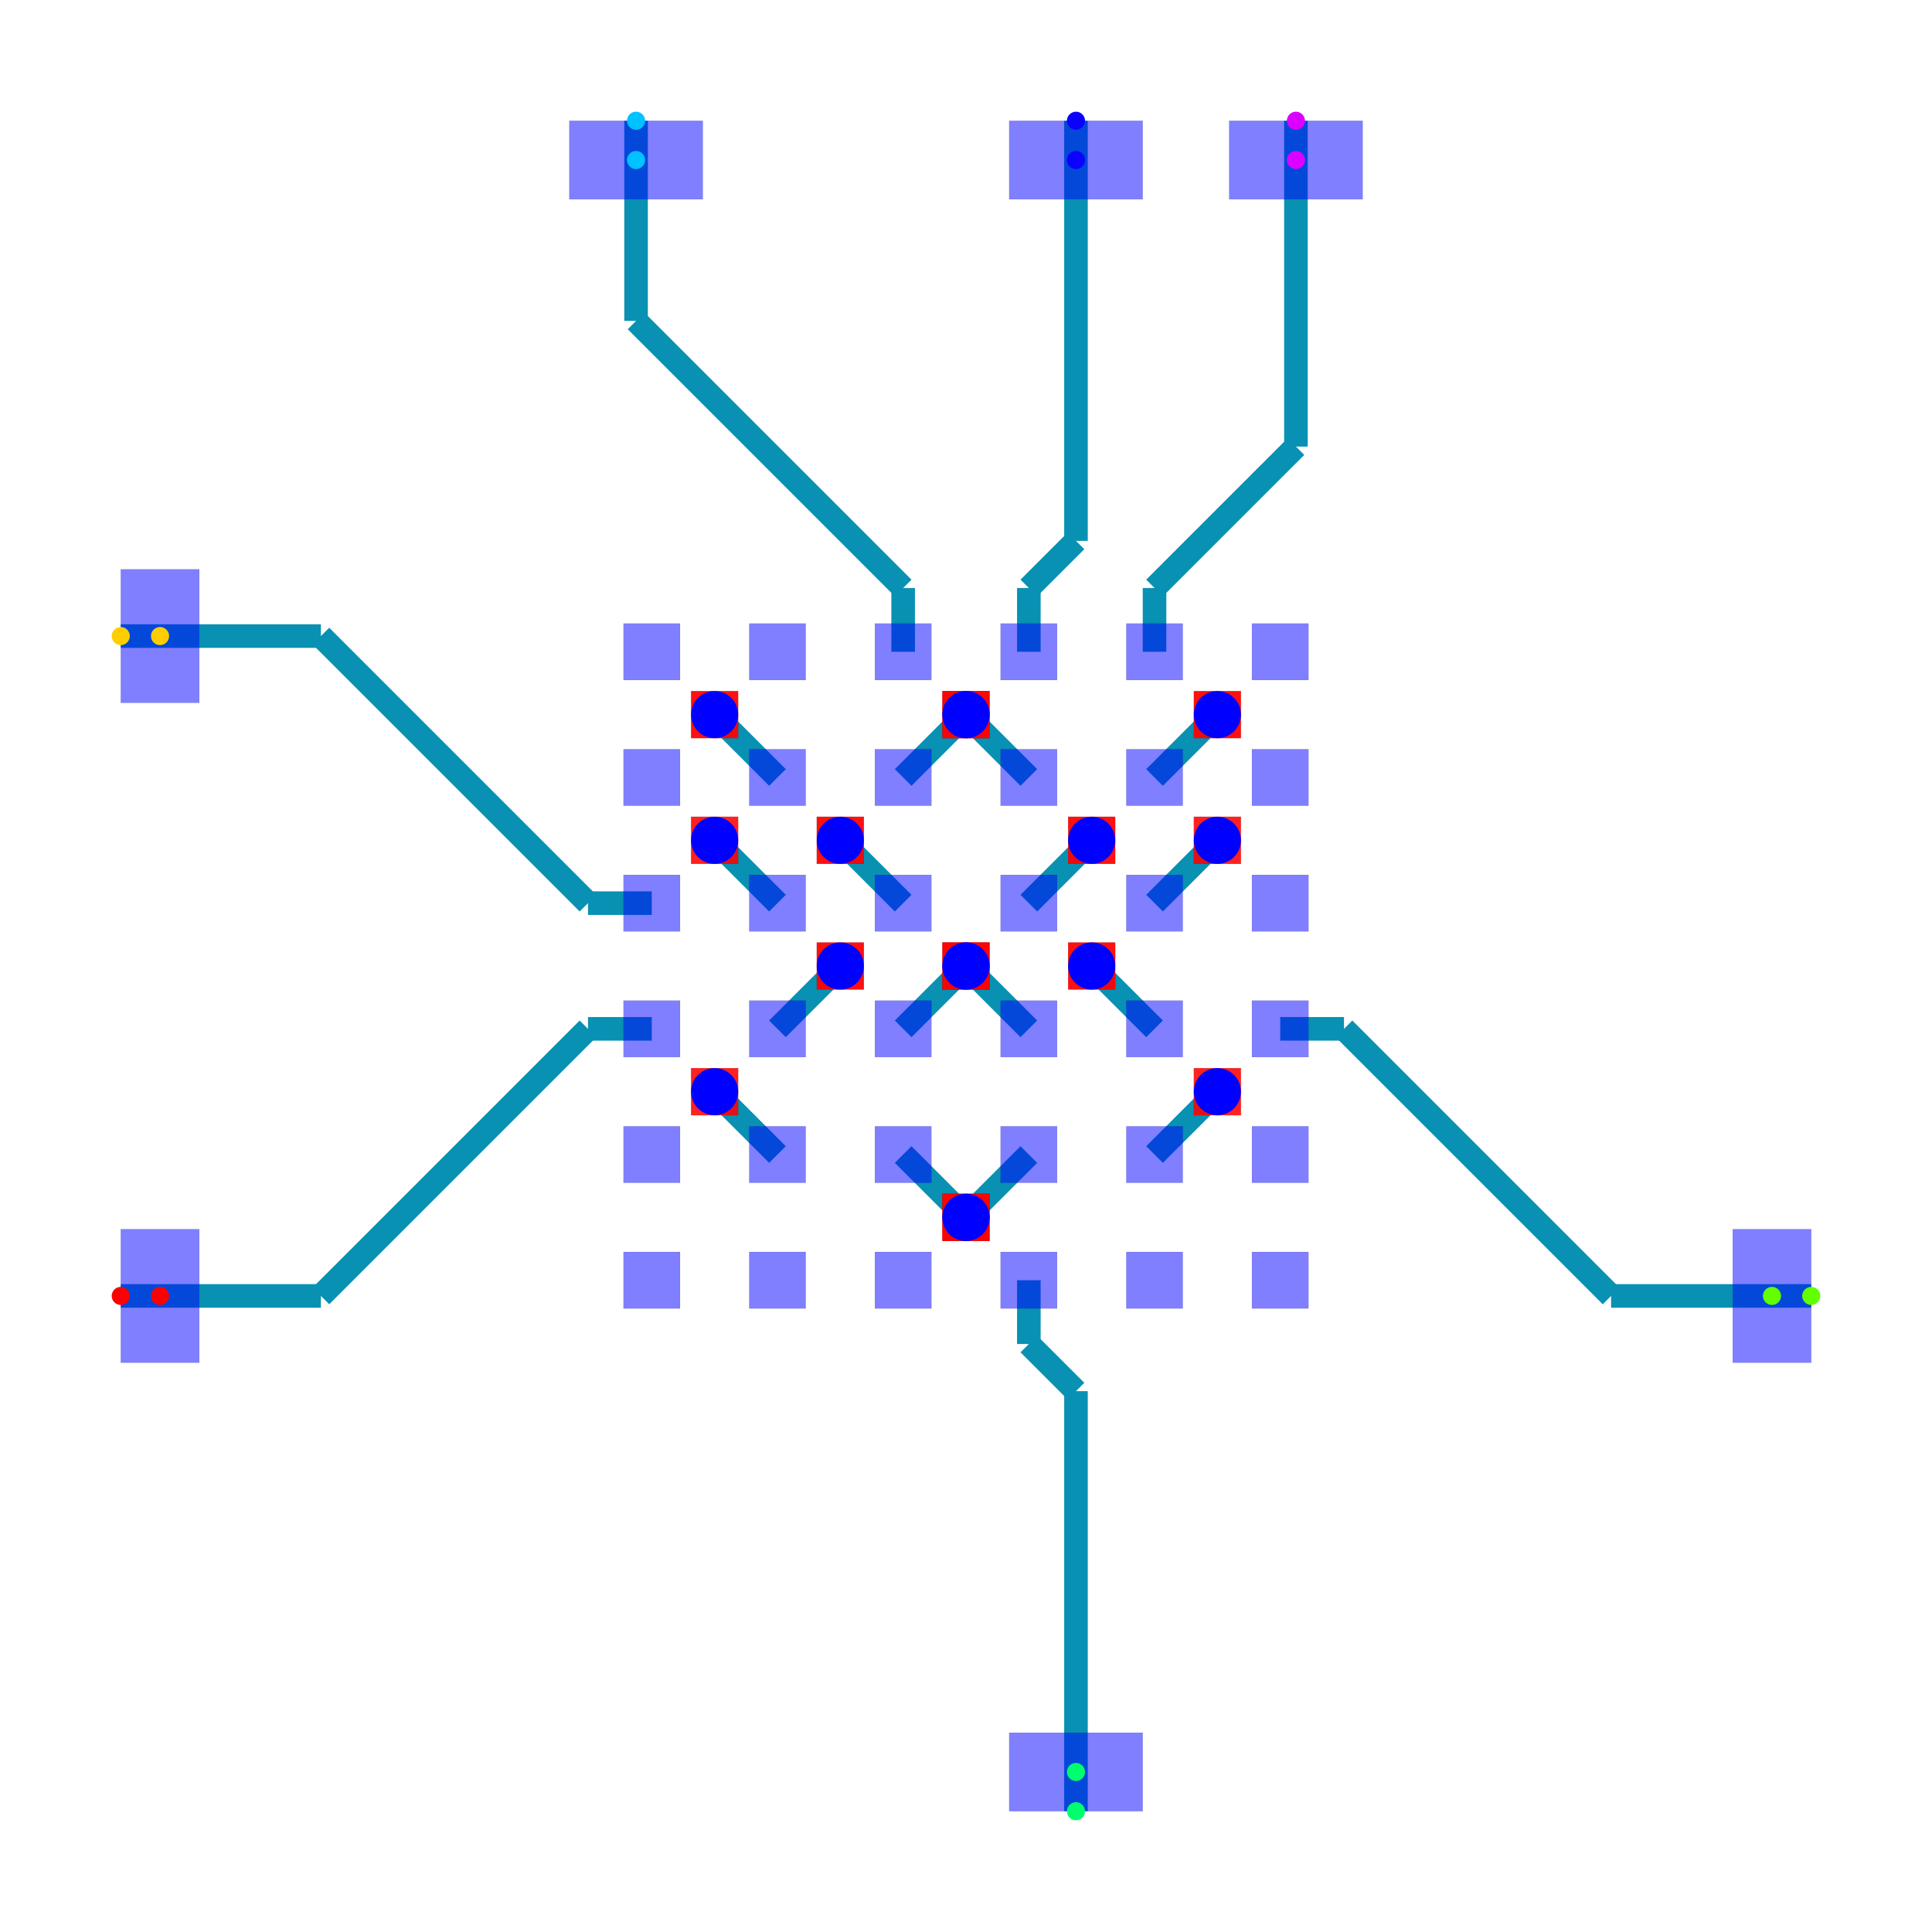
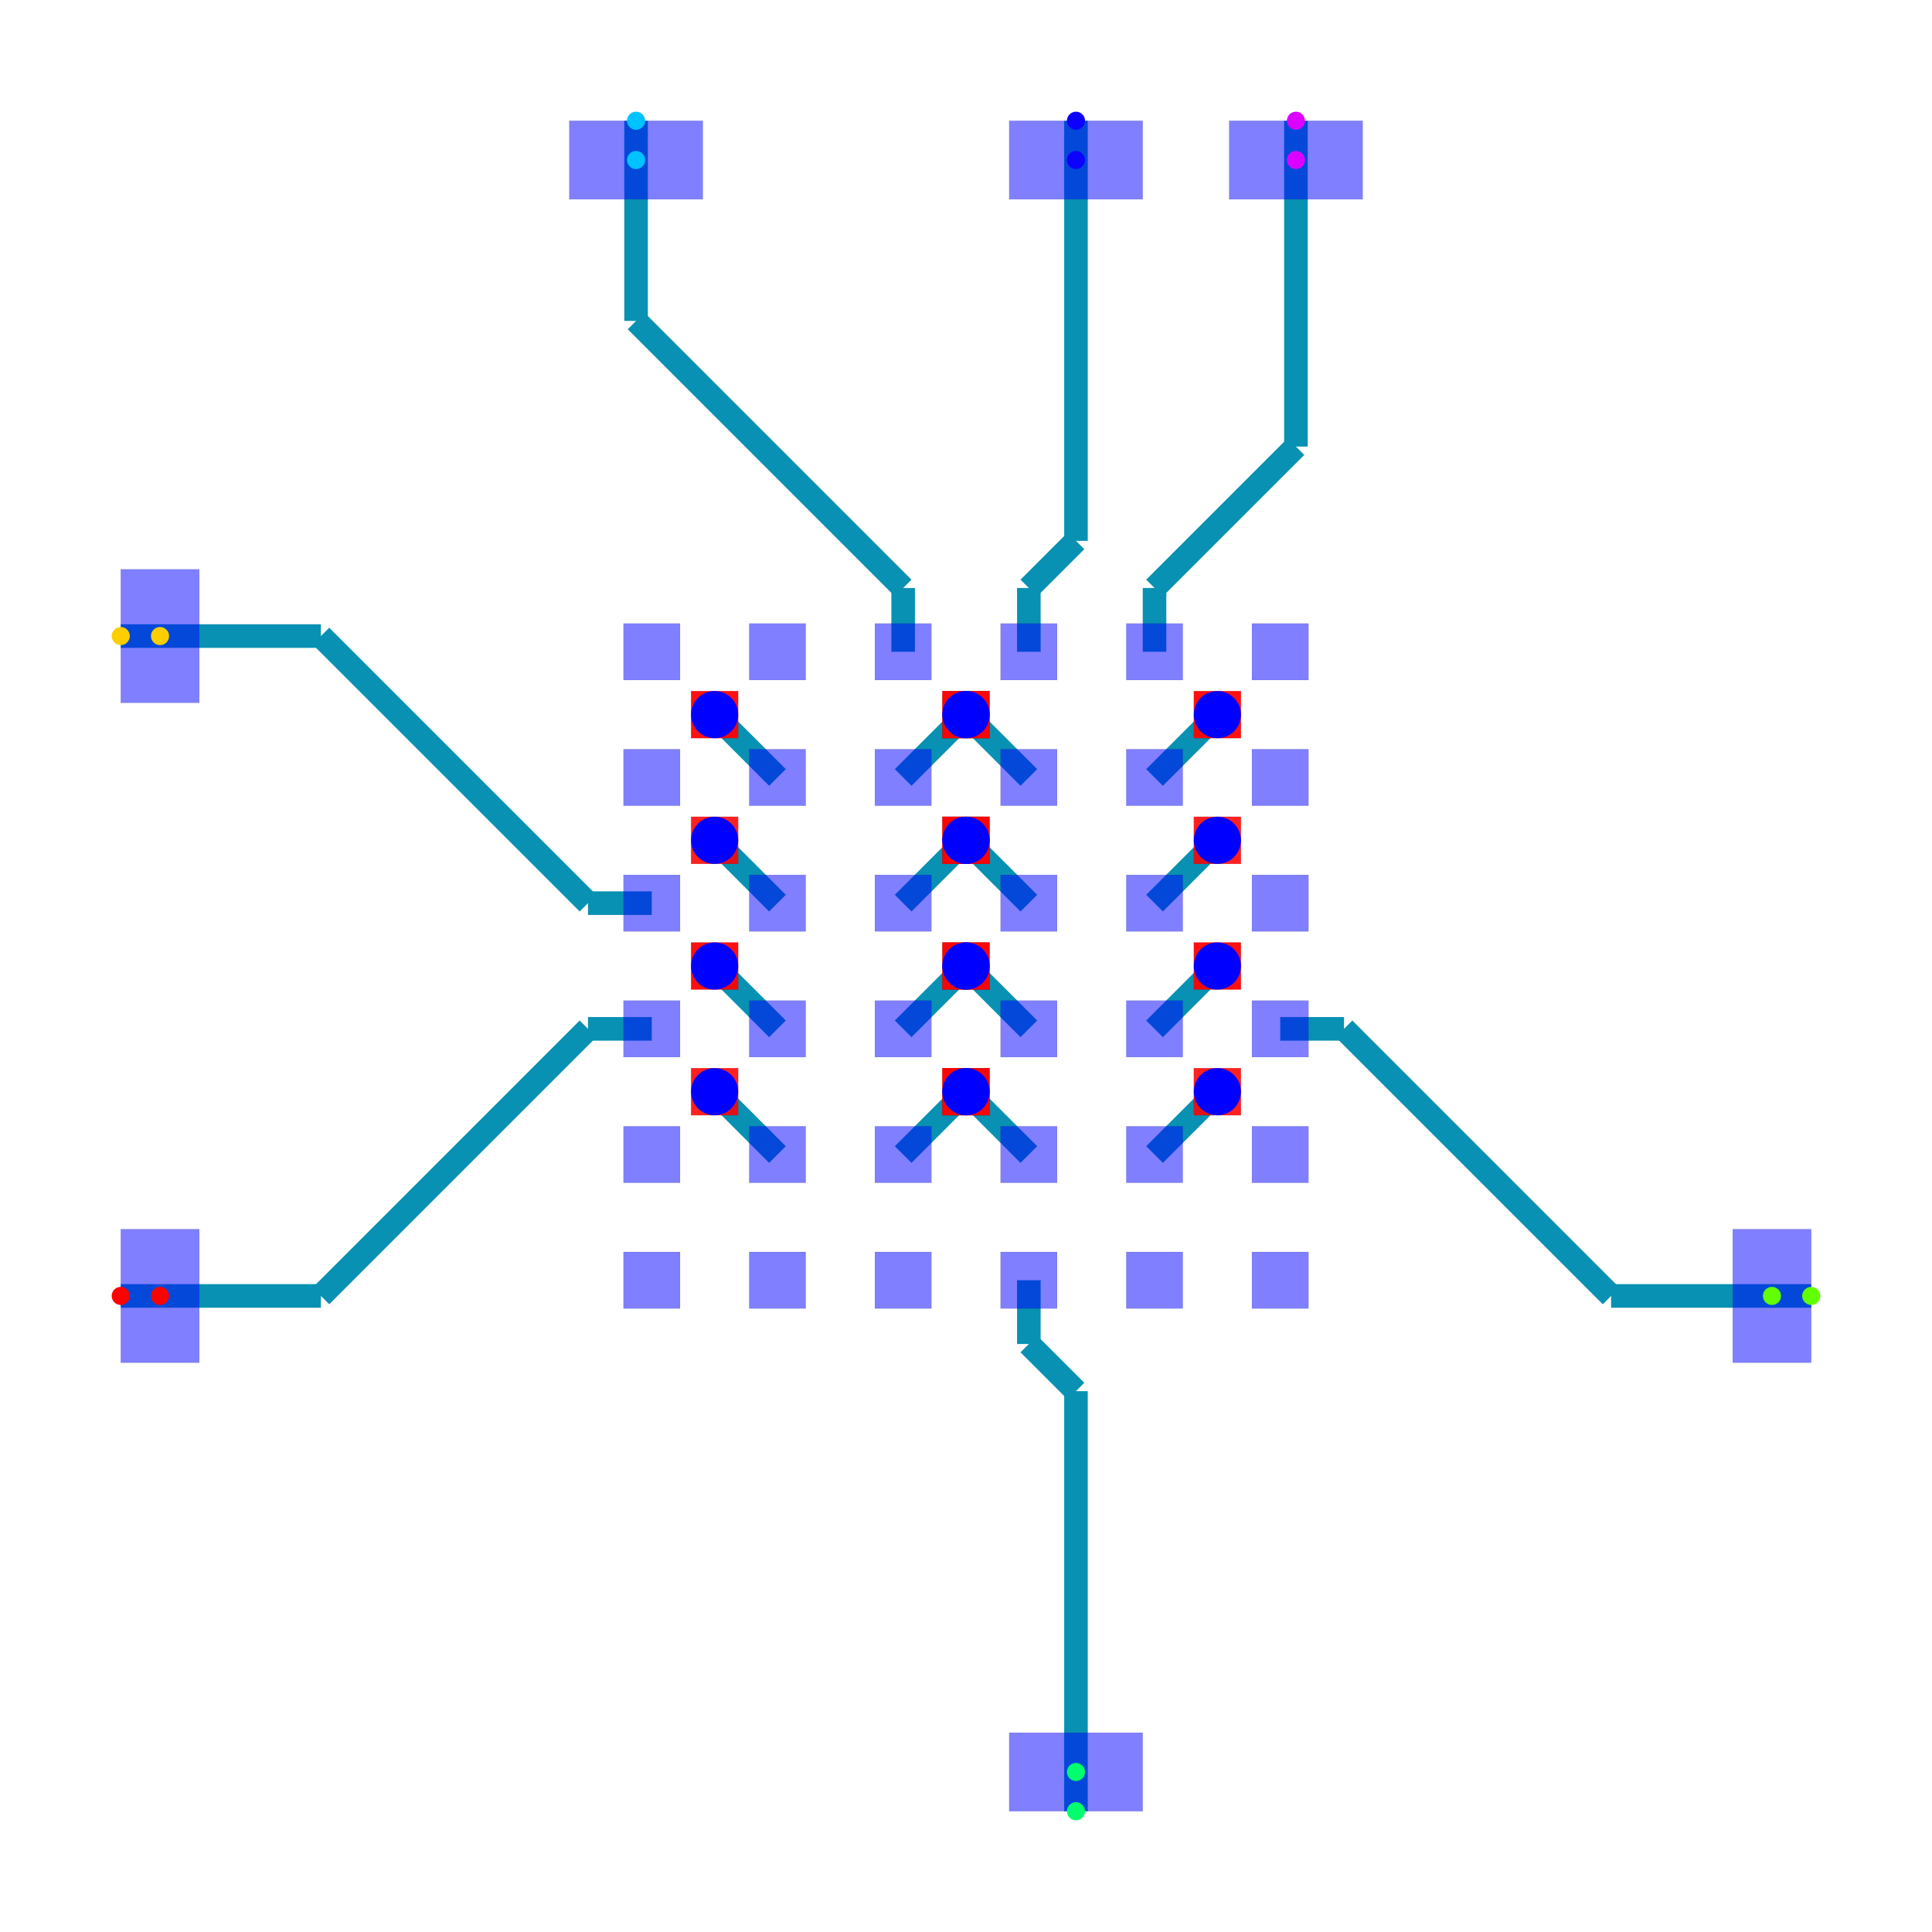
<svg xmlns="http://www.w3.org/2000/svg" width="640" height="640" viewBox="0 0 640 640">
  <rect width="100%" height="100%" fill="white" />
  <g>
-     <polyline data-points="-0.4,-0.4 -5.551115123125783e-17,-5.551115123125783e-17" data-type="line" data-label="" points="299.182,340.818 320,320" fill="none" stroke="#0891b2" stroke-width="7.807" />
-   </g>
-   <g>
-     <polyline data-points="0.4,-0.4 5.551115123125783e-17,-5.551115123125783e-17" data-type="line" data-label="" points="340.818,340.818 320,320" fill="none" stroke="#0891b2" stroke-width="7.807" />
-   </g>
-   <g>
-     <polyline data-points="-0.4,1.2 -5.551115123125783e-17,1.5999999999999999" data-type="line" data-label="" points="299.182,257.546 320,236.729" fill="none" stroke="#0891b2" stroke-width="7.807" />
-   </g>
-   <g>
-     <polyline data-points="0.4,1.2 5.551115123125783e-17,1.5999999999999999" data-type="line" data-label="" points="340.818,257.546 320,236.729" fill="none" stroke="#0891b2" stroke-width="7.807" />
-   </g>
-   <g>
-     <polyline data-points="-0.4,-1.2 -5.551115123125783e-17,-1.5999999999999999" data-type="line" data-label="" points="299.182,382.454 320,403.271" fill="none" stroke="#0891b2" stroke-width="7.807" />
-   </g>
-   <g>
-     <polyline data-points="0.4,-1.2 5.551115123125783e-17,-1.5999999999999999" data-type="line" data-label="" points="340.818,382.454 320,403.271" fill="none" stroke="#0891b2" stroke-width="7.807" />
-   </g>
-   <g>
-     <polyline data-points="-0.4,0.4 -0.8,0.8" data-type="line" data-label="" points="299.182,299.182 278.364,278.364" fill="none" stroke="#0891b2" stroke-width="7.807" />
-   </g>
-   <g>
-     <polyline data-points="0.4,0.4 0.8,0.8" data-type="line" data-label="" points="340.818,299.182 361.636,278.364" fill="none" stroke="#0891b2" stroke-width="7.807" />
-   </g>
-   <g>
-     <polyline data-points="-1.2,-1.2 -1.5999999999999999,-0.8" data-type="line" data-label="" points="257.546,382.454 236.729,361.636" fill="none" stroke="#0891b2" stroke-width="7.807" />
-   </g>
-   <g>
-     <polyline data-points="1.2,-1.2 1.5999999999999999,-0.8" data-type="line" data-label="" points="382.454,382.454 403.271,361.636" fill="none" stroke="#0891b2" stroke-width="7.807" />
-   </g>
-   <g>
-     <polyline data-points="-1.2,0.4 -1.5999999999999999,0.8" data-type="line" data-label="" points="257.546,299.182 236.729,278.364" fill="none" stroke="#0891b2" stroke-width="7.807" />
-   </g>
-   <g>
-     <polyline data-points="1.2,0.4 1.5999999999999999,0.8" data-type="line" data-label="" points="382.454,299.182 403.271,278.364" fill="none" stroke="#0891b2" stroke-width="7.807" />
-   </g>
-   <g>
-     <polyline data-points="-1.2,-0.4 -0.8,-5.551115123125783e-17" data-type="line" data-label="" points="257.546,340.818 278.364,320" fill="none" stroke="#0891b2" stroke-width="7.807" />
-   </g>
-   <g>
-     <polyline data-points="1.2,-0.4 0.8,-5.551115123125783e-17" data-type="line" data-label="" points="382.454,340.818 361.636,320" fill="none" stroke="#0891b2" stroke-width="7.807" />
-   </g>
-   <g>
-     <polyline data-points="-1.2,1.2 -1.5999999999999999,1.5999999999999999" data-type="line" data-label="" points="257.546,257.546 236.729,236.729" fill="none" stroke="#0891b2" stroke-width="7.807" />
-   </g>
-   <g>
-     <polyline data-points="1.2,1.2 1.5999999999999999,1.5999999999999999" data-type="line" data-label="" points="382.454,257.546 403.271,236.729" fill="none" stroke="#0891b2" stroke-width="7.807" />
-   </g>
-   <g>
-     <polyline data-points="-0.4,2 -0.4,2.406" data-type="line" data-label="" points="299.182,215.911 299.182,194.781" fill="none" stroke="#0891b2" stroke-width="7.807" />
-   </g>
-   <g>
-     <polyline data-points="-0.4,2.406 -2.1,4.106" data-type="line" data-label="" points="299.182,194.781 210.706,106.305" fill="none" stroke="#0891b2" stroke-width="7.807" />
-   </g>
-   <g>
-     <polyline data-points="-2.1,4.106 -2.1,5.38" data-type="line" data-label="" points="210.706,106.305 210.706,40" fill="none" stroke="#0891b2" stroke-width="7.807" />
-   </g>
-   <g>
-     <polyline data-points="0.4,2 0.4,2.406" data-type="line" data-label="" points="340.818,215.911 340.818,194.781" fill="none" stroke="#0891b2" stroke-width="7.807" />
-   </g>
-   <g>
-     <polyline data-points="0.4,2.406 0.7,2.706" data-type="line" data-label="" points="340.818,194.781 356.431,179.167" fill="none" stroke="#0891b2" stroke-width="7.807" />
-   </g>
-   <g>
-     <polyline data-points="0.7,2.706 0.7,5.38" data-type="line" data-label="" points="356.431,179.167 356.431,40" fill="none" stroke="#0891b2" stroke-width="7.807" />
-   </g>
-   <g>
-     <polyline data-points="1.2,2 1.2,2.406" data-type="line" data-label="" points="382.454,215.911 382.454,194.781" fill="none" stroke="#0891b2" stroke-width="7.807" />
-   </g>
-   <g>
-     <polyline data-points="1.2,2.406 2.1,3.306" data-type="line" data-label="" points="382.454,194.781 429.294,147.941" fill="none" stroke="#0891b2" stroke-width="7.807" />
-   </g>
-   <g>
-     <polyline data-points="2.1,3.306 2.1,5.38" data-type="line" data-label="" points="429.294,147.941 429.294,40" fill="none" stroke="#0891b2" stroke-width="7.807" />
-   </g>
-   <g>
-     <polyline data-points="-2,-0.4 -2.406,-0.4" data-type="line" data-label="" points="215.911,340.818 194.781,340.818" fill="none" stroke="#0891b2" stroke-width="7.807" />
-   </g>
-   <g>
-     <polyline data-points="-2.406,-0.4 -4.106,-2.1" data-type="line" data-label="" points="194.781,340.818 106.305,429.294" fill="none" stroke="#0891b2" stroke-width="7.807" />
-   </g>
-   <g>
-     <polyline data-points="-4.106,-2.1 -5.38,-2.1" data-type="line" data-label="" points="106.305,429.294 40,429.294" fill="none" stroke="#0891b2" stroke-width="7.807" />
-   </g>
-   <g>
-     <polyline data-points="-2,0.4 -2.406,0.4" data-type="line" data-label="" points="215.911,299.182 194.781,299.182" fill="none" stroke="#0891b2" stroke-width="7.807" />
-   </g>
-   <g>
-     <polyline data-points="-2.406,0.4 -4.106,2.1" data-type="line" data-label="" points="194.781,299.182 106.305,210.706" fill="none" stroke="#0891b2" stroke-width="7.807" />
-   </g>
-   <g>
-     <polyline data-points="-4.106,2.1 -5.38,2.1" data-type="line" data-label="" points="106.305,210.706 40,210.706" fill="none" stroke="#0891b2" stroke-width="7.807" />
-   </g>
-   <g>
-     <polyline data-points="0.4,-2 0.4,-2.406" data-type="line" data-label="" points="340.818,424.089 340.818,445.219" fill="none" stroke="#0891b2" stroke-width="7.807" />
-   </g>
-   <g>
-     <polyline data-points="0.4,-2.406 0.7,-2.706" data-type="line" data-label="" points="340.818,445.219 356.431,460.833" fill="none" stroke="#0891b2" stroke-width="7.807" />
-   </g>
-   <g>
-     <polyline data-points="0.7,-2.706 0.7,-5.38" data-type="line" data-label="" points="356.431,460.833 356.431,600" fill="none" stroke="#0891b2" stroke-width="7.807" />
-   </g>
-   <g>
-     <polyline data-points="2,-0.4 2.406,-0.4" data-type="line" data-label="" points="424.089,340.818 445.219,340.818" fill="none" stroke="#0891b2" stroke-width="7.807" />
-   </g>
-   <g>
-     <polyline data-points="2.406,-0.4 4.106,-2.1" data-type="line" data-label="" points="445.219,340.818 533.695,429.294" fill="none" stroke="#0891b2" stroke-width="7.807" />
-   </g>
-   <g>
-     <polyline data-points="4.106,-2.1 5.38,-2.1" data-type="line" data-label="" points="533.695,429.294 600,429.294" fill="none" stroke="#0891b2" stroke-width="7.807" />
+     <polyline data-points="-1.2,-0.4 -1.5999999999999999,-5.551115123125783e-17" data-type="line" data-label="" points="257.546,340.818 236.729,320" fill="none" stroke="#0891b2" stroke-linejoin="round" stroke-width="7.807" />
+   </g>
+   <g>
+     <polyline data-points="1.2,-0.4 1.5999999999999999,-5.551115123125783e-17" data-type="line" data-label="" points="382.454,340.818 403.271,320" fill="none" stroke="#0891b2" stroke-linejoin="round" stroke-width="7.807" />
+   </g>
+   <g>
+     <polyline data-points="-1.2,1.2 -1.5999999999999999,1.5999999999999999" data-type="line" data-label="" points="257.546,257.546 236.729,236.729" fill="none" stroke="#0891b2" stroke-linejoin="round" stroke-width="7.807" />
+   </g>
+   <g>
+     <polyline data-points="1.2,1.2 1.5999999999999999,1.5999999999999999" data-type="line" data-label="" points="382.454,257.546 403.271,236.729" fill="none" stroke="#0891b2" stroke-linejoin="round" stroke-width="7.807" />
+   </g>
+   <g>
+     <polyline data-points="-1.2,-1.2 -1.5999999999999999,-0.8" data-type="line" data-label="" points="257.546,382.454 236.729,361.636" fill="none" stroke="#0891b2" stroke-linejoin="round" stroke-width="7.807" />
+   </g>
+   <g>
+     <polyline data-points="1.2,-1.2 1.5999999999999999,-0.8" data-type="line" data-label="" points="382.454,382.454 403.271,361.636" fill="none" stroke="#0891b2" stroke-linejoin="round" stroke-width="7.807" />
+   </g>
+   <g>
+     <polyline data-points="-1.2,0.4 -1.5999999999999999,0.8" data-type="line" data-label="" points="257.546,299.182 236.729,278.364" fill="none" stroke="#0891b2" stroke-linejoin="round" stroke-width="7.807" />
+   </g>
+   <g>
+     <polyline data-points="1.2,0.4 1.5999999999999999,0.8" data-type="line" data-label="" points="382.454,299.182 403.271,278.364" fill="none" stroke="#0891b2" stroke-linejoin="round" stroke-width="7.807" />
+   </g>
+   <g>
+     <polyline data-points="-0.4,-1.2 -5.551115123125783e-17,-0.8" data-type="line" data-label="" points="299.182,382.454 320,361.636" fill="none" stroke="#0891b2" stroke-linejoin="round" stroke-width="7.807" />
+   </g>
+   <g>
+     <polyline data-points="0.4,-1.2 5.551115123125783e-17,-0.8" data-type="line" data-label="" points="340.818,382.454 320,361.636" fill="none" stroke="#0891b2" stroke-linejoin="round" stroke-width="7.807" />
+   </g>
+   <g>
+     <polyline data-points="-0.4,0.4 -5.551115123125783e-17,0.8" data-type="line" data-label="" points="299.182,299.182 320,278.364" fill="none" stroke="#0891b2" stroke-linejoin="round" stroke-width="7.807" />
+   </g>
+   <g>
+     <polyline data-points="0.4,0.4 5.551115123125783e-17,0.8" data-type="line" data-label="" points="340.818,299.182 320,278.364" fill="none" stroke="#0891b2" stroke-linejoin="round" stroke-width="7.807" />
+   </g>
+   <g>
+     <polyline data-points="-0.4,-0.4 -5.551115123125783e-17,-5.551115123125783e-17" data-type="line" data-label="" points="299.182,340.818 320,320" fill="none" stroke="#0891b2" stroke-linejoin="round" stroke-width="7.807" />
+   </g>
+   <g>
+     <polyline data-points="0.4,-0.4 5.551115123125783e-17,-5.551115123125783e-17" data-type="line" data-label="" points="340.818,340.818 320,320" fill="none" stroke="#0891b2" stroke-linejoin="round" stroke-width="7.807" />
+   </g>
+   <g>
+     <polyline data-points="-0.4,1.2 -5.551115123125783e-17,1.5999999999999999" data-type="line" data-label="" points="299.182,257.546 320,236.729" fill="none" stroke="#0891b2" stroke-linejoin="round" stroke-width="7.807" />
+   </g>
+   <g>
+     <polyline data-points="0.4,1.2 5.551115123125783e-17,1.5999999999999999" data-type="line" data-label="" points="340.818,257.546 320,236.729" fill="none" stroke="#0891b2" stroke-linejoin="round" stroke-width="7.807" />
+   </g>
+   <g>
+     <polyline data-points="-0.4,2 -0.4,2.406" data-type="line" data-label="" points="299.182,215.911 299.182,194.781" fill="none" stroke="#0891b2" stroke-linejoin="round" stroke-width="7.807" />
+   </g>
+   <g>
+     <polyline data-points="-0.4,2.406 -2.1,4.106" data-type="line" data-label="" points="299.182,194.781 210.706,106.305" fill="none" stroke="#0891b2" stroke-linejoin="round" stroke-width="7.807" />
+   </g>
+   <g>
+     <polyline data-points="-2.1,4.106 -2.1,5.38" data-type="line" data-label="" points="210.706,106.305 210.706,40" fill="none" stroke="#0891b2" stroke-linejoin="round" stroke-width="7.807" />
+   </g>
+   <g>
+     <polyline data-points="0.4,2 0.4,2.406" data-type="line" data-label="" points="340.818,215.911 340.818,194.781" fill="none" stroke="#0891b2" stroke-linejoin="round" stroke-width="7.807" />
+   </g>
+   <g>
+     <polyline data-points="0.4,2.406 0.7,2.706" data-type="line" data-label="" points="340.818,194.781 356.431,179.167" fill="none" stroke="#0891b2" stroke-linejoin="round" stroke-width="7.807" />
+   </g>
+   <g>
+     <polyline data-points="0.7,2.706 0.7,5.38" data-type="line" data-label="" points="356.431,179.167 356.431,40" fill="none" stroke="#0891b2" stroke-linejoin="round" stroke-width="7.807" />
+   </g>
+   <g>
+     <polyline data-points="1.2,2 1.2,2.406" data-type="line" data-label="" points="382.454,215.911 382.454,194.781" fill="none" stroke="#0891b2" stroke-linejoin="round" stroke-width="7.807" />
+   </g>
+   <g>
+     <polyline data-points="1.2,2.406 2.1,3.306" data-type="line" data-label="" points="382.454,194.781 429.294,147.941" fill="none" stroke="#0891b2" stroke-linejoin="round" stroke-width="7.807" />
+   </g>
+   <g>
+     <polyline data-points="2.1,3.306 2.1,5.38" data-type="line" data-label="" points="429.294,147.941 429.294,40" fill="none" stroke="#0891b2" stroke-linejoin="round" stroke-width="7.807" />
+   </g>
+   <g>
+     <polyline data-points="-2,-0.4 -2.406,-0.4" data-type="line" data-label="" points="215.911,340.818 194.781,340.818" fill="none" stroke="#0891b2" stroke-linejoin="round" stroke-width="7.807" />
+   </g>
+   <g>
+     <polyline data-points="-2.406,-0.4 -4.106,-2.1" data-type="line" data-label="" points="194.781,340.818 106.305,429.294" fill="none" stroke="#0891b2" stroke-linejoin="round" stroke-width="7.807" />
+   </g>
+   <g>
+     <polyline data-points="-4.106,-2.1 -5.38,-2.1" data-type="line" data-label="" points="106.305,429.294 40,429.294" fill="none" stroke="#0891b2" stroke-linejoin="round" stroke-width="7.807" />
+   </g>
+   <g>
+     <polyline data-points="-2,0.4 -2.406,0.4" data-type="line" data-label="" points="215.911,299.182 194.781,299.182" fill="none" stroke="#0891b2" stroke-linejoin="round" stroke-width="7.807" />
+   </g>
+   <g>
+     <polyline data-points="-2.406,0.4 -4.106,2.1" data-type="line" data-label="" points="194.781,299.182 106.305,210.706" fill="none" stroke="#0891b2" stroke-linejoin="round" stroke-width="7.807" />
+   </g>
+   <g>
+     <polyline data-points="-4.106,2.1 -5.38,2.1" data-type="line" data-label="" points="106.305,210.706 40,210.706" fill="none" stroke="#0891b2" stroke-linejoin="round" stroke-width="7.807" />
+   </g>
+   <g>
+     <polyline data-points="2,-0.4 2.406,-0.4" data-type="line" data-label="" points="424.089,340.818 445.219,340.818" fill="none" stroke="#0891b2" stroke-linejoin="round" stroke-width="7.807" />
+   </g>
+   <g>
+     <polyline data-points="2.406,-0.4 4.106,-2.1" data-type="line" data-label="" points="445.219,340.818 533.695,429.294" fill="none" stroke="#0891b2" stroke-linejoin="round" stroke-width="7.807" />
+   </g>
+   <g>
+     <polyline data-points="4.106,-2.1 5.38,-2.1" data-type="line" data-label="" points="533.695,429.294 600,429.294" fill="none" stroke="#0891b2" stroke-linejoin="round" stroke-width="7.807" />
+   </g>
+   <g>
+     <polyline data-points="0.4,-2 0.4,-2.406" data-type="line" data-label="" points="340.818,424.089 340.818,445.219" fill="none" stroke="#0891b2" stroke-linejoin="round" stroke-width="7.807" />
+   </g>
+   <g>
+     <polyline data-points="0.4,-2.406 0.7,-2.706" data-type="line" data-label="" points="340.818,445.219 356.431,460.833" fill="none" stroke="#0891b2" stroke-linejoin="round" stroke-width="7.807" />
+   </g>
+   <g>
+     <polyline data-points="0.7,-2.706 0.7,-5.38" data-type="line" data-label="" points="356.431,460.833 356.431,600" fill="none" stroke="#0891b2" stroke-linejoin="round" stroke-width="7.807" />
  </g>
  <g>
    <rect data-type="rect" data-label="bottom" data-x="-2" data-y="2" x="206.543" y="206.543" width="18.736" height="18.736" fill="rgba(0,0,255,0.5)" stroke="black" stroke-width="0.019" />
  </g>
  <g>
    <rect data-type="rect" data-label="bottom" data-x="-1.2" data-y="2" x="248.178" y="206.543" width="18.736" height="18.736" fill="rgba(0,0,255,0.5)" stroke="black" stroke-width="0.019" />
  </g>
  <g>
    <rect data-type="rect" data-label="bottom BUS_SIGNAL_TOP_01_005" data-x="-0.4" data-y="2" x="289.814" y="206.543" width="18.736" height="18.736" fill="rgba(0,0,255,0.5)" stroke="black" stroke-width="0.019" />
  </g>
  <g>
    <rect data-type="rect" data-label="bottom BUS_SIGNAL_TOP_01_006" data-x="0.4" data-y="2" x="331.45" y="206.543" width="18.736" height="18.736" fill="rgba(0,0,255,0.5)" stroke="black" stroke-width="0.019" />
  </g>
  <g>
    <rect data-type="rect" data-label="bottom BUS_SIGNAL_TOP_01_007" data-x="1.2" data-y="2" x="373.086" y="206.543" width="18.736" height="18.736" fill="rgba(0,0,255,0.5)" stroke="black" stroke-width="0.019" />
  </g>
  <g>
    <rect data-type="rect" data-label="bottom" data-x="2" data-y="2" x="414.721" y="206.543" width="18.736" height="18.736" fill="rgba(0,0,255,0.5)" stroke="black" stroke-width="0.019" />
  </g>
  <g>
    <rect data-type="rect" data-label="bottom" data-x="-2" data-y="1.2" x="206.543" y="248.178" width="18.736" height="18.736" fill="rgba(0,0,255,0.5)" stroke="black" stroke-width="0.019" />
  </g>
  <g>
    <rect data-type="rect" data-label="bottom" data-x="-1.2" data-y="1.2" x="248.178" y="248.178" width="18.736" height="18.736" fill="rgba(0,0,255,0.5)" stroke="black" stroke-width="0.019" />
  </g>
  <g>
    <rect data-type="rect" data-label="bottom" data-x="-0.4" data-y="1.2" x="289.814" y="248.178" width="18.736" height="18.736" fill="rgba(0,0,255,0.5)" stroke="black" stroke-width="0.019" />
  </g>
  <g>
    <rect data-type="rect" data-label="bottom" data-x="0.4" data-y="1.2" x="331.45" y="248.178" width="18.736" height="18.736" fill="rgba(0,0,255,0.5)" stroke="black" stroke-width="0.019" />
  </g>
  <g>
    <rect data-type="rect" data-label="bottom" data-x="1.2" data-y="1.2" x="373.086" y="248.178" width="18.736" height="18.736" fill="rgba(0,0,255,0.5)" stroke="black" stroke-width="0.019" />
  </g>
  <g>
    <rect data-type="rect" data-label="bottom" data-x="2" data-y="1.2" x="414.721" y="248.178" width="18.736" height="18.736" fill="rgba(0,0,255,0.5)" stroke="black" stroke-width="0.019" />
  </g>
  <g>
    <rect data-type="rect" data-label="bottom BUS_SIGNAL_LEFT_01_002" data-x="-2" data-y="0.4" x="206.543" y="289.814" width="18.736" height="18.736" fill="rgba(0,0,255,0.5)" stroke="black" stroke-width="0.019" />
  </g>
  <g>
    <rect data-type="rect" data-label="bottom" data-x="-1.2" data-y="0.4" x="248.178" y="289.814" width="18.736" height="18.736" fill="rgba(0,0,255,0.5)" stroke="black" stroke-width="0.019" />
  </g>
  <g>
    <rect data-type="rect" data-label="bottom" data-x="-0.4" data-y="0.4" x="289.814" y="289.814" width="18.736" height="18.736" fill="rgba(0,0,255,0.5)" stroke="black" stroke-width="0.019" />
  </g>
  <g>
    <rect data-type="rect" data-label="bottom" data-x="0.4" data-y="0.4" x="331.45" y="289.814" width="18.736" height="18.736" fill="rgba(0,0,255,0.5)" stroke="black" stroke-width="0.019" />
  </g>
  <g>
    <rect data-type="rect" data-label="bottom" data-x="1.2" data-y="0.4" x="373.086" y="289.814" width="18.736" height="18.736" fill="rgba(0,0,255,0.5)" stroke="black" stroke-width="0.019" />
  </g>
  <g>
    <rect data-type="rect" data-label="bottom" data-x="2" data-y="0.4" x="414.721" y="289.814" width="18.736" height="18.736" fill="rgba(0,0,255,0.5)" stroke="black" stroke-width="0.019" />
  </g>
  <g>
    <rect data-type="rect" data-label="bottom BUS_SIGNAL_LEFT_01_001" data-x="-2" data-y="-0.4" x="206.543" y="331.45" width="18.736" height="18.736" fill="rgba(0,0,255,0.5)" stroke="black" stroke-width="0.019" />
  </g>
  <g>
    <rect data-type="rect" data-label="bottom" data-x="-1.2" data-y="-0.4" x="248.178" y="331.45" width="18.736" height="18.736" fill="rgba(0,0,255,0.5)" stroke="black" stroke-width="0.019" />
  </g>
  <g>
    <rect data-type="rect" data-label="bottom" data-x="-0.4" data-y="-0.4" x="289.814" y="331.45" width="18.736" height="18.736" fill="rgba(0,0,255,0.5)" stroke="black" stroke-width="0.019" />
  </g>
  <g>
    <rect data-type="rect" data-label="bottom" data-x="0.4" data-y="-0.4" x="331.45" y="331.45" width="18.736" height="18.736" fill="rgba(0,0,255,0.5)" stroke="black" stroke-width="0.019" />
  </g>
  <g>
    <rect data-type="rect" data-label="bottom" data-x="1.2" data-y="-0.4" x="373.086" y="331.45" width="18.736" height="18.736" fill="rgba(0,0,255,0.5)" stroke="black" stroke-width="0.019" />
  </g>
  <g>
    <rect data-type="rect" data-label="bottom BUS_SIGNAL_RIGHT_01_003" data-x="2" data-y="-0.4" x="414.721" y="331.45" width="18.736" height="18.736" fill="rgba(0,0,255,0.5)" stroke="black" stroke-width="0.019" />
  </g>
  <g>
    <rect data-type="rect" data-label="bottom" data-x="-2" data-y="-1.2" x="206.543" y="373.086" width="18.736" height="18.736" fill="rgba(0,0,255,0.5)" stroke="black" stroke-width="0.019" />
  </g>
  <g>
    <rect data-type="rect" data-label="bottom" data-x="-1.2" data-y="-1.2" x="248.178" y="373.086" width="18.736" height="18.736" fill="rgba(0,0,255,0.5)" stroke="black" stroke-width="0.019" />
  </g>
  <g>
    <rect data-type="rect" data-label="bottom" data-x="-0.4" data-y="-1.2" x="289.814" y="373.086" width="18.736" height="18.736" fill="rgba(0,0,255,0.5)" stroke="black" stroke-width="0.019" />
  </g>
  <g>
    <rect data-type="rect" data-label="bottom" data-x="0.4" data-y="-1.2" x="331.45" y="373.086" width="18.736" height="18.736" fill="rgba(0,0,255,0.5)" stroke="black" stroke-width="0.019" />
  </g>
  <g>
    <rect data-type="rect" data-label="bottom" data-x="1.2" data-y="-1.2" x="373.086" y="373.086" width="18.736" height="18.736" fill="rgba(0,0,255,0.5)" stroke="black" stroke-width="0.019" />
  </g>
  <g>
    <rect data-type="rect" data-label="bottom" data-x="2" data-y="-1.2" x="414.721" y="373.086" width="18.736" height="18.736" fill="rgba(0,0,255,0.5)" stroke="black" stroke-width="0.019" />
  </g>
  <g>
    <rect data-type="rect" data-label="bottom" data-x="-2" data-y="-2" x="206.543" y="414.721" width="18.736" height="18.736" fill="rgba(0,0,255,0.5)" stroke="black" stroke-width="0.019" />
  </g>
  <g>
    <rect data-type="rect" data-label="bottom" data-x="-1.2" data-y="-2" x="248.178" y="414.721" width="18.736" height="18.736" fill="rgba(0,0,255,0.5)" stroke="black" stroke-width="0.019" />
  </g>
  <g>
    <rect data-type="rect" data-label="bottom" data-x="-0.4" data-y="-2" x="289.814" y="414.721" width="18.736" height="18.736" fill="rgba(0,0,255,0.5)" stroke="black" stroke-width="0.019" />
  </g>
  <g>
    <rect data-type="rect" data-label="bottom BUS_SIGNAL_BOTTOM_01_004" data-x="0.4" data-y="-2" x="331.45" y="414.721" width="18.736" height="18.736" fill="rgba(0,0,255,0.5)" stroke="black" stroke-width="0.019" />
  </g>
  <g>
    <rect data-type="rect" data-label="bottom" data-x="1.2" data-y="-2" x="373.086" y="414.721" width="18.736" height="18.736" fill="rgba(0,0,255,0.5)" stroke="black" stroke-width="0.019" />
  </g>
  <g>
    <rect data-type="rect" data-label="bottom" data-x="2" data-y="-2" x="414.721" y="414.721" width="18.736" height="18.736" fill="rgba(0,0,255,0.5)" stroke="black" stroke-width="0.019" />
  </g>
  <g>
    <rect data-type="rect" data-label="bottom BUS_SIGNAL_LEFT_01_001" data-x="-5.13" data-y="-2.1" x="40" y="407.175" width="26.022" height="44.238" fill="rgba(0,0,255,0.5)" stroke="black" stroke-width="0.019" />
  </g>
  <g>
    <rect data-type="rect" data-label="bottom BUS_SIGNAL_LEFT_01_002" data-x="-5.13" data-y="2.1" x="40" y="188.587" width="26.022" height="44.238" fill="rgba(0,0,255,0.5)" stroke="black" stroke-width="0.019" />
  </g>
  <g>
    <rect data-type="rect" data-label="bottom BUS_SIGNAL_RIGHT_01_003" data-x="5.13" data-y="-2.1" x="573.978" y="407.175" width="26.022" height="44.238" fill="rgba(0,0,255,0.5)" stroke="black" stroke-width="0.019" />
  </g>
  <g>
    <rect data-type="rect" data-label="bottom BUS_SIGNAL_BOTTOM_01_004" data-x="0.7" data-y="-5.13" x="334.312" y="573.978" width="44.238" height="26.022" fill="rgba(0,0,255,0.5)" stroke="black" stroke-width="0.019" />
  </g>
  <g>
    <rect data-type="rect" data-label="bottom BUS_SIGNAL_TOP_01_005" data-x="-2.1" data-y="5.13" x="188.587" y="40" width="44.238" height="26.022" fill="rgba(0,0,255,0.5)" stroke="black" stroke-width="0.019" />
  </g>
  <g>
    <rect data-type="rect" data-label="bottom BUS_SIGNAL_TOP_01_006" data-x="0.7" data-y="5.13" x="334.312" y="40" width="44.238" height="26.022" fill="rgba(0,0,255,0.5)" stroke="black" stroke-width="0.019" />
  </g>
  <g>
    <rect data-type="rect" data-label="bottom BUS_SIGNAL_TOP_01_007" data-x="2.1" data-y="5.13" x="407.175" y="40" width="44.238" height="26.022" fill="rgba(0,0,255,0.5)" stroke="black" stroke-width="0.019" />
  </g>
  <g>
+     <rect data-type="rect" data-label="inner2 inner3 inner4 bottom" data-x="-1.5999999999999999" data-y="-5.551115123125783e-17" x="228.922" y="312.193" width="15.613" height="15.613" fill="rgba(255,0,0,0.938)" stroke="black" stroke-width="0.019" />
+   </g>
+   <g>
+     <rect data-type="rect" data-label="inner2 inner3 inner4 bottom" data-x="1.5999999999999999" data-y="-5.551115123125783e-17" x="395.465" y="312.193" width="15.613" height="15.613" fill="rgba(255,0,0,0.938)" stroke="black" stroke-width="0.019" />
+   </g>
+   <g>
+     <rect data-type="rect" data-label="inner2 inner3 inner4 bottom" data-x="-1.5999999999999999" data-y="1.5999999999999999" x="228.922" y="228.922" width="15.613" height="15.613" fill="rgba(255,0,0,0.938)" stroke="black" stroke-width="0.019" />
+   </g>
+   <g>
+     <rect data-type="rect" data-label="inner2 inner3 inner4 bottom" data-x="1.5999999999999999" data-y="1.5999999999999999" x="395.465" y="228.922" width="15.613" height="15.613" fill="rgba(255,0,0,0.938)" stroke="black" stroke-width="0.019" />
+   </g>
+   <g>
+     <rect data-type="rect" data-label="inner3 inner4 bottom" data-x="-1.5999999999999999" data-y="-0.8" x="228.922" y="353.829" width="15.613" height="15.613" fill="rgba(255,0,0,0.875)" stroke="black" stroke-width="0.019" />
+   </g>
+   <g>
+     <rect data-type="rect" data-label="inner3 inner4 bottom" data-x="1.5999999999999999" data-y="-0.8" x="395.465" y="353.829" width="15.613" height="15.613" fill="rgba(255,0,0,0.875)" stroke="black" stroke-width="0.019" />
+   </g>
+   <g>
+     <rect data-type="rect" data-label="inner3 inner4 bottom" data-x="-1.5999999999999999" data-y="0.8" x="228.922" y="270.558" width="15.613" height="15.613" fill="rgba(255,0,0,0.875)" stroke="black" stroke-width="0.019" />
+   </g>
+   <g>
+     <rect data-type="rect" data-label="inner3 inner4 bottom" data-x="1.5999999999999999" data-y="0.8" x="395.465" y="270.558" width="15.613" height="15.613" fill="rgba(255,0,0,0.875)" stroke="black" stroke-width="0.019" />
+   </g>
+   <g>
+     <rect data-type="rect" data-label="inner2 inner3 inner4 bottom" data-x="-5.551115123125783e-17" data-y="-0.8" x="312.193" y="353.829" width="15.613" height="15.613" fill="rgba(255,0,0,0.938)" stroke="black" stroke-width="0.019" />
+   </g>
+   <g>
+     <rect data-type="rect" data-label="inner2 inner3 inner4 bottom" data-x="5.551115123125783e-17" data-y="-0.8" x="312.193" y="353.829" width="15.613" height="15.613" fill="rgba(255,0,0,0.938)" stroke="black" stroke-width="0.019" />
+   </g>
+   <g>
+     <rect data-type="rect" data-label="inner2 inner3 inner4 bottom" data-x="-5.551115123125783e-17" data-y="0.8" x="312.193" y="270.558" width="15.613" height="15.613" fill="rgba(255,0,0,0.938)" stroke="black" stroke-width="0.019" />
+   </g>
+   <g>
+     <rect data-type="rect" data-label="inner2 inner3 inner4 bottom" data-x="5.551115123125783e-17" data-y="0.8" x="312.193" y="270.558" width="15.613" height="15.613" fill="rgba(255,0,0,0.938)" stroke="black" stroke-width="0.019" />
+   </g>
+   <g>
    <rect data-type="rect" data-label="inner3 inner4 bottom" data-x="-5.551115123125783e-17" data-y="-5.551115123125783e-17" x="312.193" y="312.193" width="15.613" height="15.613" fill="rgba(255,0,0,0.875)" stroke="black" stroke-width="0.019" />
  </g>
  <g>
    <rect data-type="rect" data-label="inner3 inner4 bottom" data-x="5.551115123125783e-17" data-y="-5.551115123125783e-17" x="312.193" y="312.193" width="15.613" height="15.613" fill="rgba(255,0,0,0.875)" stroke="black" stroke-width="0.019" />
  </g>
  <g>
    <rect data-type="rect" data-label="inner3 inner4 bottom" data-x="-5.551115123125783e-17" data-y="1.5999999999999999" x="312.193" y="228.922" width="15.613" height="15.613" fill="rgba(255,0,0,0.875)" stroke="black" stroke-width="0.019" />
  </g>
  <g>
    <rect data-type="rect" data-label="inner3 inner4 bottom" data-x="5.551115123125783e-17" data-y="1.5999999999999999" x="312.193" y="228.922" width="15.613" height="15.613" fill="rgba(255,0,0,0.875)" stroke="black" stroke-width="0.019" />
  </g>
-   <g>
-     <rect data-type="rect" data-label="inner2 inner3 inner4 bottom" data-x="-5.551115123125783e-17" data-y="-1.5999999999999999" x="312.193" y="395.465" width="15.613" height="15.613" fill="rgba(255,0,0,0.938)" stroke="black" stroke-width="0.019" />
-   </g>
-   <g>
-     <rect data-type="rect" data-label="inner2 inner3 inner4 bottom" data-x="5.551115123125783e-17" data-y="-1.5999999999999999" x="312.193" y="395.465" width="15.613" height="15.613" fill="rgba(255,0,0,0.938)" stroke="black" stroke-width="0.019" />
-   </g>
-   <g>
-     <rect data-type="rect" data-label="inner2 inner3 inner4 bottom" data-x="-0.8" data-y="0.8" x="270.558" y="270.558" width="15.613" height="15.613" fill="rgba(255,0,0,0.938)" stroke="black" stroke-width="0.019" />
-   </g>
-   <g>
-     <rect data-type="rect" data-label="inner2 inner3 inner4 bottom" data-x="0.8" data-y="0.8" x="353.829" y="270.558" width="15.613" height="15.613" fill="rgba(255,0,0,0.938)" stroke="black" stroke-width="0.019" />
-   </g>
-   <g>
-     <rect data-type="rect" data-label="inner3 inner4 bottom" data-x="-1.5999999999999999" data-y="-0.8" x="228.922" y="353.829" width="15.613" height="15.613" fill="rgba(255,0,0,0.875)" stroke="black" stroke-width="0.019" />
-   </g>
-   <g>
-     <rect data-type="rect" data-label="inner3 inner4 bottom" data-x="1.5999999999999999" data-y="-0.8" x="395.465" y="353.829" width="15.613" height="15.613" fill="rgba(255,0,0,0.875)" stroke="black" stroke-width="0.019" />
-   </g>
-   <g>
-     <rect data-type="rect" data-label="inner3 inner4 bottom" data-x="-1.5999999999999999" data-y="0.8" x="228.922" y="270.558" width="15.613" height="15.613" fill="rgba(255,0,0,0.875)" stroke="black" stroke-width="0.019" />
-   </g>
-   <g>
-     <rect data-type="rect" data-label="inner3 inner4 bottom" data-x="1.5999999999999999" data-y="0.8" x="395.465" y="270.558" width="15.613" height="15.613" fill="rgba(255,0,0,0.875)" stroke="black" stroke-width="0.019" />
-   </g>
-   <g>
-     <rect data-type="rect" data-label="inner2 inner3 inner4 bottom" data-x="-0.8" data-y="-5.551115123125783e-17" x="270.558" y="312.193" width="15.613" height="15.613" fill="rgba(255,0,0,0.938)" stroke="black" stroke-width="0.019" />
-   </g>
-   <g>
-     <rect data-type="rect" data-label="inner2 inner3 inner4 bottom" data-x="0.8" data-y="-5.551115123125783e-17" x="353.829" y="312.193" width="15.613" height="15.613" fill="rgba(255,0,0,0.938)" stroke="black" stroke-width="0.019" />
-   </g>
-   <g>
-     <rect data-type="rect" data-label="inner2 inner3 inner4 bottom" data-x="-1.5999999999999999" data-y="1.5999999999999999" x="228.922" y="228.922" width="15.613" height="15.613" fill="rgba(255,0,0,0.938)" stroke="black" stroke-width="0.019" />
-   </g>
-   <g>
-     <rect data-type="rect" data-label="inner2 inner3 inner4 bottom" data-x="1.5999999999999999" data-y="1.5999999999999999" x="395.465" y="228.922" width="15.613" height="15.613" fill="rgba(255,0,0,0.938)" stroke="black" stroke-width="0.019" />
-   </g>
+   <circle data-type="circle" data-label="" data-x="-1.5999999999999999" data-y="-5.551115123125783e-17" cx="236.729" cy="320" r="7.807" fill="blue" stroke="none" stroke-width="0.019" />
+   <circle data-type="circle" data-label="" data-x="1.5999999999999999" data-y="-5.551115123125783e-17" cx="403.271" cy="320" r="7.807" fill="blue" stroke="none" stroke-width="0.019" />
+   <circle data-type="circle" data-label="" data-x="-1.5999999999999999" data-y="1.5999999999999999" cx="236.729" cy="236.729" r="7.807" fill="blue" stroke="none" stroke-width="0.019" />
+   <circle data-type="circle" data-label="" data-x="1.5999999999999999" data-y="1.5999999999999999" cx="403.271" cy="236.729" r="7.807" fill="blue" stroke="none" stroke-width="0.019" />
+   <circle data-type="circle" data-label="" data-x="-1.5999999999999999" data-y="-0.8" cx="236.729" cy="361.636" r="7.807" fill="blue" stroke="none" stroke-width="0.019" />
+   <circle data-type="circle" data-label="" data-x="1.5999999999999999" data-y="-0.8" cx="403.271" cy="361.636" r="7.807" fill="blue" stroke="none" stroke-width="0.019" />
+   <circle data-type="circle" data-label="" data-x="-1.5999999999999999" data-y="0.8" cx="236.729" cy="278.364" r="7.807" fill="blue" stroke="none" stroke-width="0.019" />
+   <circle data-type="circle" data-label="" data-x="1.5999999999999999" data-y="0.8" cx="403.271" cy="278.364" r="7.807" fill="blue" stroke="none" stroke-width="0.019" />
+   <circle data-type="circle" data-label="" data-x="-5.551115123125783e-17" data-y="-0.8" cx="320" cy="361.636" r="7.807" fill="blue" stroke="none" stroke-width="0.019" />
+   <circle data-type="circle" data-label="" data-x="5.551115123125783e-17" data-y="-0.8" cx="320" cy="361.636" r="7.807" fill="blue" stroke="none" stroke-width="0.019" />
+   <circle data-type="circle" data-label="" data-x="-5.551115123125783e-17" data-y="0.8" cx="320" cy="278.364" r="7.807" fill="blue" stroke="none" stroke-width="0.019" />
+   <circle data-type="circle" data-label="" data-x="5.551115123125783e-17" data-y="0.8" cx="320" cy="278.364" r="7.807" fill="blue" stroke="none" stroke-width="0.019" />
  <circle data-type="circle" data-label="" data-x="-5.551115123125783e-17" data-y="-5.551115123125783e-17" cx="320" cy="320" r="7.807" fill="blue" stroke="none" stroke-width="0.019" />
  <circle data-type="circle" data-label="" data-x="5.551115123125783e-17" data-y="-5.551115123125783e-17" cx="320" cy="320" r="7.807" fill="blue" stroke="none" stroke-width="0.019" />
  <circle data-type="circle" data-label="" data-x="-5.551115123125783e-17" data-y="1.5999999999999999" cx="320" cy="236.729" r="7.807" fill="blue" stroke="none" stroke-width="0.019" />
  <circle data-type="circle" data-label="" data-x="5.551115123125783e-17" data-y="1.5999999999999999" cx="320" cy="236.729" r="7.807" fill="blue" stroke="none" stroke-width="0.019" />
-   <circle data-type="circle" data-label="" data-x="-5.551115123125783e-17" data-y="-1.5999999999999999" cx="320" cy="403.271" r="7.807" fill="blue" stroke="none" stroke-width="0.019" />
-   <circle data-type="circle" data-label="" data-x="5.551115123125783e-17" data-y="-1.5999999999999999" cx="320" cy="403.271" r="7.807" fill="blue" stroke="none" stroke-width="0.019" />
-   <circle data-type="circle" data-label="" data-x="-0.8" data-y="0.8" cx="278.364" cy="278.364" r="7.807" fill="blue" stroke="none" stroke-width="0.019" />
-   <circle data-type="circle" data-label="" data-x="0.8" data-y="0.8" cx="361.636" cy="278.364" r="7.807" fill="blue" stroke="none" stroke-width="0.019" />
-   <circle data-type="circle" data-label="" data-x="-1.5999999999999999" data-y="-0.8" cx="236.729" cy="361.636" r="7.807" fill="blue" stroke="none" stroke-width="0.019" />
-   <circle data-type="circle" data-label="" data-x="1.5999999999999999" data-y="-0.8" cx="403.271" cy="361.636" r="7.807" fill="blue" stroke="none" stroke-width="0.019" />
-   <circle data-type="circle" data-label="" data-x="-1.5999999999999999" data-y="0.8" cx="236.729" cy="278.364" r="7.807" fill="blue" stroke="none" stroke-width="0.019" />
-   <circle data-type="circle" data-label="" data-x="1.5999999999999999" data-y="0.8" cx="403.271" cy="278.364" r="7.807" fill="blue" stroke="none" stroke-width="0.019" />
-   <circle data-type="circle" data-label="" data-x="-0.8" data-y="-5.551115123125783e-17" cx="278.364" cy="320" r="7.807" fill="blue" stroke="none" stroke-width="0.019" />
-   <circle data-type="circle" data-label="" data-x="0.8" data-y="-5.551115123125783e-17" cx="361.636" cy="320" r="7.807" fill="blue" stroke="none" stroke-width="0.019" />
-   <circle data-type="circle" data-label="" data-x="-1.5999999999999999" data-y="1.5999999999999999" cx="236.729" cy="236.729" r="7.807" fill="blue" stroke="none" stroke-width="0.019" />
-   <circle data-type="circle" data-label="" data-x="1.5999999999999999" data-y="1.5999999999999999" cx="403.271" cy="236.729" r="7.807" fill="blue" stroke="none" stroke-width="0.019" />
  <g>
    <circle data-type="point" data-label="BUS_SIGNAL_LEFT_01_001 BUS_SIGNAL_LEFT_01_001 bottom" data-x="-5.38" data-y="-2.1" cx="40" cy="429.294" r="3" fill="hsl(0, 100%, 50%)" />
  </g>
  <g>
    <circle data-type="point" data-label="BUS_SIGNAL_LEFT_01_001 BUS_SIGNAL_LEFT_01_001 bottom" data-x="-5.13" data-y="-2.1" cx="53.011" cy="429.294" r="3" fill="hsl(0, 100%, 50%)" />
  </g>
  <g>
    <circle data-type="point" data-label="BUS_SIGNAL_LEFT_01_002 BUS_SIGNAL_LEFT_01_002 bottom" data-x="-5.38" data-y="2.1" cx="40" cy="210.706" r="3" fill="hsl(48.571, 100%, 50%)" />
  </g>
  <g>
    <circle data-type="point" data-label="BUS_SIGNAL_LEFT_01_002 BUS_SIGNAL_LEFT_01_002 bottom" data-x="-5.13" data-y="2.1" cx="53.011" cy="210.706" r="3" fill="hsl(48.571, 100%, 50%)" />
  </g>
  <g>
    <circle data-type="point" data-label="BUS_SIGNAL_RIGHT_01_003 BUS_SIGNAL_RIGHT_01_003 bottom" data-x="5.38" data-y="-2.1" cx="600" cy="429.294" r="3" fill="hsl(97.143, 100%, 50%)" />
  </g>
  <g>
    <circle data-type="point" data-label="BUS_SIGNAL_RIGHT_01_003 BUS_SIGNAL_RIGHT_01_003 bottom" data-x="5.13" data-y="-2.1" cx="586.989" cy="429.294" r="3" fill="hsl(97.143, 100%, 50%)" />
  </g>
  <g>
    <circle data-type="point" data-label="BUS_SIGNAL_BOTTOM_01_004 BUS_SIGNAL_BOTTOM_01_004 bottom" data-x="0.7" data-y="-5.38" cx="356.431" cy="600" r="3" fill="hsl(145.714, 100%, 50%)" />
  </g>
  <g>
    <circle data-type="point" data-label="BUS_SIGNAL_BOTTOM_01_004 BUS_SIGNAL_BOTTOM_01_004 bottom" data-x="0.7" data-y="-5.13" cx="356.431" cy="586.989" r="3" fill="hsl(145.714, 100%, 50%)" />
  </g>
  <g>
    <circle data-type="point" data-label="BUS_SIGNAL_TOP_01_005 BUS_SIGNAL_TOP_01_005 bottom" data-x="-2.1" data-y="5.38" cx="210.706" cy="40" r="3" fill="hsl(194.286, 100%, 50%)" />
  </g>
  <g>
    <circle data-type="point" data-label="BUS_SIGNAL_TOP_01_005 BUS_SIGNAL_TOP_01_005 bottom" data-x="-2.1" data-y="5.13" cx="210.706" cy="53.011" r="3" fill="hsl(194.286, 100%, 50%)" />
  </g>
  <g>
    <circle data-type="point" data-label="BUS_SIGNAL_TOP_01_006 BUS_SIGNAL_TOP_01_006 bottom" data-x="0.7" data-y="5.38" cx="356.431" cy="40" r="3" fill="hsl(242.857, 100%, 50%)" />
  </g>
  <g>
    <circle data-type="point" data-label="BUS_SIGNAL_TOP_01_006 BUS_SIGNAL_TOP_01_006 bottom" data-x="0.7" data-y="5.13" cx="356.431" cy="53.011" r="3" fill="hsl(242.857, 100%, 50%)" />
  </g>
  <g>
    <circle data-type="point" data-label="BUS_SIGNAL_TOP_01_007 BUS_SIGNAL_TOP_01_007 bottom" data-x="2.1" data-y="5.38" cx="429.294" cy="40" r="3" fill="hsl(291.429, 100%, 50%)" />
  </g>
  <g>
    <circle data-type="point" data-label="BUS_SIGNAL_TOP_01_007 BUS_SIGNAL_TOP_01_007 bottom" data-x="2.1" data-y="5.13" cx="429.294" cy="53.011" r="3" fill="hsl(291.429, 100%, 50%)" />
  </g>
  <g id="crosshair" style="display: none">
    <line id="crosshair-h" y1="0" y2="640" stroke="#666" stroke-width="0.5" />
    <line id="crosshair-v" x1="0" x2="640" stroke="#666" stroke-width="0.5" />
    <text id="coordinates" font-family="monospace" font-size="12" fill="#666" />
  </g>
</svg>
